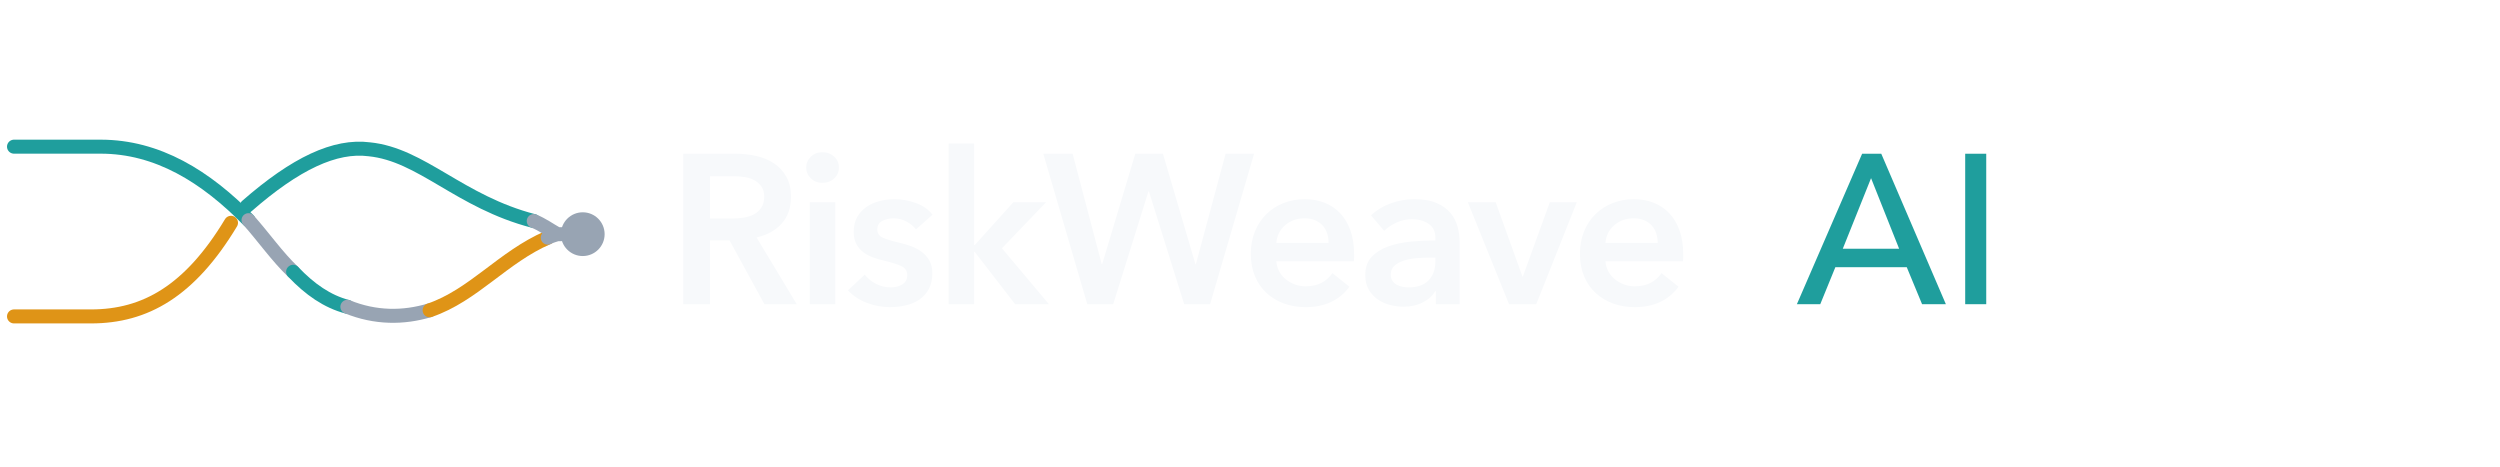
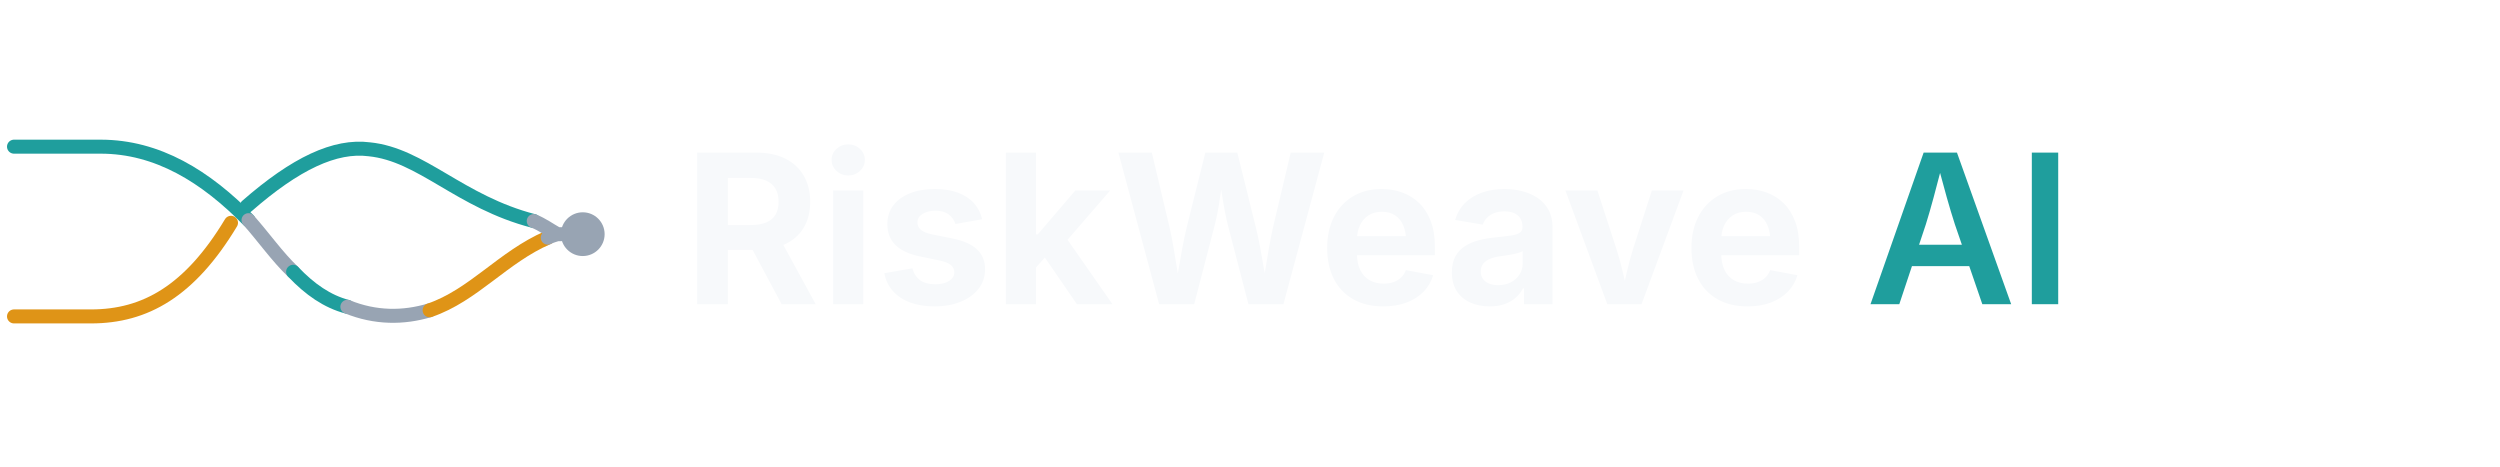
<svg xmlns="http://www.w3.org/2000/svg" viewBox="0 0 600 112" role="img" aria-labelledby="title">
  <g data-brand-mark="concept-a" data-brand-geometry="concept-a-reference-v2" transform="translate(0 31) scale(.21)" fill="none" stroke-linecap="round" stroke-linejoin="round" stroke-width="16">
    <path stroke="#DF9417" d="M16 214H104C166 214 217 185 264 107" />
    <path stroke="#1F9E9D" d="M282 88C338 39 383 18 422 23C482 29 525 83 610 105" />
    <path stroke="#1F9E9D" d="M16 20H115C180 20 235 54 284 104" />
    <path stroke="#98A4B3" d="M284 104C301 123 317 146 335 163" />
    <path stroke="#1F9E9D" d="M335 163C354 183 374 197 397 203" />
    <path stroke="#98A4B3" d="M397 203C429 216 461 216 491 207" />
    <path stroke="#DF9417" d="M491 207C541 190 575 146 626 124" />
    <path stroke="#98A4B3" d="M610 105C620 109 628 115 637 120M626 124C630 122 634 121 637 120M637 120H641" />
    <circle cx="666" cy="120" r="25" fill="#98A4B3" stroke="none" />
  </g>
-   <g data-wordmark-outline="avenir-next">
-     <path fill="#F7F9FB" d="M163.978 36.892H176.524Q179.074 36.892 181.471 37.428Q183.868 37.963 185.73 39.187Q187.591 40.411 188.713 42.4Q189.835 44.389 189.835 47.245Q189.835 51.172 187.617 53.645Q185.398 56.119 181.573 56.986L191.212 73H183.46L175.096 57.7H170.404V73H163.978ZM175.657 52.447Q177.034 52.447 178.411 52.243Q179.788 52.039 180.885 51.478Q181.981 50.917 182.695 49.871Q183.409 48.826 183.409 47.194Q183.409 45.715 182.746 44.772Q182.083 43.828 181.063 43.267Q180.043 42.706 178.743 42.502Q177.442 42.298 176.218 42.298H170.404V52.447ZM194.353 48.52H200.473V73H194.353ZM193.486 40.207Q193.486 38.728 194.583 37.632Q195.679 36.535 197.362 36.535Q199.045 36.535 200.192 37.581Q201.34 38.626 201.34 40.207Q201.34 41.788 200.192 42.834Q199.045 43.879 197.362 43.879Q195.679 43.879 194.583 42.783Q193.486 41.686 193.486 40.207ZM219.832 55.048Q219.016 53.977 217.588 53.187Q216.16 52.396 214.477 52.396Q212.998 52.396 211.774 53.008Q210.55 53.62 210.55 55.048Q210.55 56.476 211.901 57.062Q213.253 57.649 215.854 58.261Q217.231 58.567 218.634 59.077Q220.036 59.587 221.184 60.428Q222.331 61.27 223.045 62.52Q223.759 63.769 223.759 65.554Q223.759 67.798 222.918 69.353Q222.076 70.909 220.674 71.878Q219.271 72.847 217.41 73.28Q215.548 73.714 213.559 73.714Q210.703 73.714 208 72.668Q205.297 71.623 203.512 69.685L207.541 65.911Q208.561 67.237 210.193 68.104Q211.825 68.971 213.814 68.971Q214.477 68.971 215.166 68.818Q215.854 68.665 216.441 68.334Q217.027 68.002 217.384 67.441Q217.741 66.88 217.741 66.064Q217.741 64.534 216.339 63.871Q214.936 63.208 212.131 62.545Q210.754 62.239 209.454 61.755Q208.153 61.27 207.133 60.48Q206.113 59.689 205.501 58.516Q204.889 57.343 204.889 55.609Q204.889 53.569 205.731 52.09Q206.572 50.611 207.949 49.668Q209.326 48.724 211.06 48.265Q212.794 47.806 214.63 47.806Q217.282 47.806 219.807 48.724Q222.331 49.642 223.81 51.529ZM227.665 34.444H233.785V58.822H233.938L243.22 48.52H251.074L240.466 59.587L251.737 73H243.628L233.938 60.454H233.785V73H227.665ZM250.39 36.892H257.428L264.415 63.412H264.517L272.473 36.892H279.103L286.906 63.412H287.008L294.148 36.892H300.982L290.425 73H284.203L275.737 45.919H275.635L267.169 73H260.947ZM318.862 58.312Q318.862 57.139 318.531 56.068Q318.199 54.997 317.485 54.181Q316.771 53.365 315.674 52.88Q314.578 52.396 313.099 52.396Q310.345 52.396 308.433 54.053Q306.52 55.711 306.316 58.312ZM324.982 61.066Q324.982 61.474 324.982 61.882Q324.982 62.29 324.931 62.698H306.316Q306.418 64.024 307.005 65.12Q307.591 66.217 308.56 67.007Q309.529 67.798 310.753 68.257Q311.977 68.716 313.303 68.716Q315.598 68.716 317.179 67.874Q318.76 67.033 319.78 65.554L323.86 68.818Q320.239 73.714 313.354 73.714Q310.498 73.714 308.101 72.822Q305.704 71.929 303.945 70.297Q302.185 68.665 301.191 66.293Q300.196 63.922 300.196 60.913Q300.196 57.955 301.191 55.532Q302.185 53.11 303.919 51.401Q305.653 49.693 308.024 48.749Q310.396 47.806 313.15 47.806Q315.7 47.806 317.867 48.648Q320.035 49.489 321.616 51.147Q323.197 52.804 324.089 55.278Q324.982 57.751 324.982 61.066ZM344.596 69.889H344.443Q343.525 71.521 341.485 72.566Q339.445 73.612 336.844 73.612Q335.365 73.612 333.759 73.23Q332.152 72.847 330.8 71.954Q329.449 71.062 328.557 69.608Q327.664 68.155 327.664 66.013Q327.664 63.259 329.219 61.627Q330.775 59.995 333.223 59.128Q335.671 58.261 338.654 57.981Q341.638 57.7 344.494 57.7V57.088Q344.494 54.793 342.837 53.697Q341.179 52.6 338.884 52.6Q336.946 52.6 335.161 53.416Q333.376 54.232 332.203 55.405L329.041 51.682Q331.132 49.744 333.861 48.775Q336.589 47.806 339.394 47.806Q342.658 47.806 344.774 48.724Q346.891 49.642 348.115 51.121Q349.339 52.6 349.823 54.436Q350.308 56.272 350.308 58.108V73H344.596ZM344.494 61.831H343.117Q341.638 61.831 340.006 61.959Q338.374 62.086 336.997 62.52Q335.62 62.953 334.702 63.744Q333.784 64.534 333.784 65.911Q333.784 66.778 334.166 67.364Q334.549 67.951 335.161 68.308Q335.773 68.665 336.538 68.818Q337.303 68.971 338.068 68.971Q341.23 68.971 342.862 67.288Q344.494 65.605 344.494 62.698ZM352.276 48.52H358.957L365.383 66.37H365.485L371.962 48.52H378.439L368.698 73H362.17ZM397.849 58.312Q397.849 57.139 397.518 56.068Q397.186 54.997 396.472 54.181Q395.758 53.365 394.662 52.88Q393.565 52.396 392.086 52.396Q389.332 52.396 387.419 54.053Q385.507 55.711 385.303 58.312ZM403.969 61.066Q403.969 61.474 403.969 61.882Q403.969 62.29 403.918 62.698H385.303Q385.405 64.024 385.992 65.12Q386.578 66.217 387.547 67.007Q388.516 67.798 389.74 68.257Q390.964 68.716 392.29 68.716Q394.585 68.716 396.166 67.874Q397.747 67.033 398.767 65.554L402.847 68.818Q399.226 73.714 392.341 73.714Q389.485 73.714 387.088 72.822Q384.691 71.929 382.932 70.297Q381.172 68.665 380.178 66.293Q379.183 63.922 379.183 60.913Q379.183 57.955 380.178 55.532Q381.172 53.11 382.906 51.401Q384.64 49.693 387.012 48.749Q389.383 47.806 392.137 47.806Q394.687 47.806 396.855 48.648Q399.022 49.489 400.603 51.147Q402.184 52.804 403.077 55.278Q403.969 57.751 403.969 61.066Z" />
-     <path fill="#1F9E9D" d="M436.865 73H431.255L446.912 36.892H451.502L467.006 73H461.294L457.622 64.126H440.486ZM442.271 59.689H455.786L449.054 42.757ZM476.696 73H471.647V36.892H476.696Z" />
+   <g data-wordmark-outline="inter-ofl-1.1">
+     <path fill="#F7F9FB" d="M167.324 73.0V36.623H181.457Q185.604 36.623 188.503 38.088Q191.403 39.554 192.924 42.214Q194.446 44.874 194.446 48.44Q194.446 52.031 192.905 54.623Q191.364 57.215 188.426 58.6Q185.488 59.985 181.291 59.985H171.671V54.011H180.141Q182.435 54.011 183.92 53.379Q185.404 52.747 186.133 51.509Q186.862 50.271 186.862 48.44Q186.862 46.585 186.133 45.311Q185.404 44.037 183.914 43.369Q182.424 42.701 180.117 42.701H174.69V73.0ZM187.585 73.0 178.745 56.452H186.723L195.76 73.0ZM199.956 73.0V45.705H207.18V73.0ZM203.567 42.117Q201.927 42.117 200.756 41.019Q199.585 39.922 199.585 38.386Q199.585 36.818 200.756 35.734Q201.927 34.649 203.567 34.649Q205.215 34.649 206.388 35.732Q207.561 36.815 207.561 38.385Q207.561 39.923 206.388 41.02Q205.215 42.117 203.567 42.117ZM224.251 73.535Q220.972 73.535 218.443 72.596Q215.914 71.657 214.313 69.874Q212.712 68.09 212.237 65.568L218.973 64.402Q219.508 66.316 220.857 67.27Q222.207 68.225 224.457 68.225Q226.574 68.225 227.806 67.412Q229.038 66.599 229.038 65.36Q229.038 64.276 228.17 63.584Q227.302 62.893 225.493 62.518L220.799 61.546Q216.858 60.731 214.911 58.798Q212.965 56.866 212.965 53.807Q212.965 51.195 214.391 49.305Q215.818 47.415 218.381 46.389Q220.944 45.363 224.372 45.363Q227.6 45.363 229.954 46.257Q232.308 47.15 233.758 48.773Q235.207 50.397 235.716 52.619L229.302 53.759Q228.868 52.358 227.683 51.461Q226.498 50.564 224.486 50.564Q222.656 50.564 221.421 51.337Q220.186 52.109 220.186 53.372Q220.186 54.414 220.985 55.132Q221.785 55.85 223.731 56.259L228.609 57.236Q232.562 58.038 234.491 59.862Q236.42 61.686 236.42 64.609Q236.42 67.282 234.861 69.289Q233.302 71.297 230.56 72.416Q227.819 73.535 224.251 73.535ZM247.971 64.944V56.25H249.07L258.089 45.705H266.452L254.633 59.37H252.947ZM241.411 73.0V36.623H248.635V73.0ZM258.455 73.0 250.198 60.984 255.031 55.857 266.988 73.0ZM278.188 73.0 268.416 36.623H276.44L280.711 54.655Q281.226 56.897 281.653 59.428Q282.081 61.959 282.491 64.508Q282.901 67.056 283.293 69.415H282.005Q282.448 67.056 282.877 64.508Q283.306 61.959 283.777 59.428Q284.248 56.897 284.789 54.655L289.283 36.623H296.953L301.424 54.655Q301.976 56.897 302.442 59.428Q302.907 61.959 303.348 64.508Q303.788 67.056 304.231 69.415H302.895Q303.312 67.056 303.716 64.508Q304.119 61.959 304.565 59.428Q305.011 56.897 305.501 54.655L309.773 36.623H317.82L308.025 73.0H299.622L294.748 54.248Q293.972 51.173 293.417 47.588Q292.862 44.002 292.198 40.204H294.015Q293.274 43.909 292.793 47.447Q292.313 50.985 291.477 54.248L286.602 73.0ZM331.974 73.535Q327.802 73.535 324.781 71.822Q321.759 70.109 320.139 66.959Q318.518 63.81 318.518 59.496Q318.518 55.284 320.128 52.105Q321.737 48.926 324.68 47.144Q327.623 45.363 331.602 45.363Q334.259 45.363 336.574 46.211Q338.89 47.059 340.643 48.772Q342.396 50.486 343.383 53.086Q344.371 55.685 344.371 59.202V61.25H321.522V56.672H340.843L337.467 57.912Q337.467 55.762 336.809 54.171Q336.152 52.581 334.861 51.703Q333.57 50.824 331.653 50.824Q329.735 50.824 328.398 51.714Q327.06 52.604 326.362 54.124Q325.664 55.645 325.664 57.573V60.791Q325.664 63.181 326.465 64.809Q327.266 66.436 328.719 67.255Q330.171 68.074 332.088 68.074Q333.38 68.074 334.438 67.706Q335.495 67.337 336.256 66.614Q337.017 65.891 337.415 64.831L343.957 66.053Q343.296 68.308 341.668 69.992Q340.04 71.675 337.589 72.605Q335.139 73.535 331.974 73.535ZM357.536 73.533Q354.936 73.533 352.875 72.614Q350.814 71.694 349.633 69.878Q348.451 68.062 348.451 65.364Q348.451 63.071 349.29 61.542Q350.128 60.014 351.583 59.082Q353.038 58.151 354.886 57.666Q356.734 57.181 358.753 56.987Q361.118 56.747 362.573 56.537Q364.028 56.328 364.709 55.881Q365.39 55.434 365.39 54.548V54.427Q365.39 53.241 364.889 52.42Q364.388 51.599 363.424 51.162Q362.461 50.725 361.053 50.725Q359.636 50.725 358.575 51.156Q357.515 51.588 356.839 52.306Q356.164 53.024 355.865 53.913L349.232 52.789Q349.938 50.401 351.58 48.748Q353.222 47.096 355.645 46.23Q358.067 45.363 361.072 45.363Q363.242 45.363 365.306 45.878Q367.37 46.392 369.019 47.496Q370.668 48.6 371.641 50.364Q372.614 52.127 372.614 54.637V73.0H365.756V69.213H365.514Q364.859 70.471 363.764 71.446Q362.668 72.421 361.122 72.977Q359.575 73.533 357.536 73.533ZM359.555 68.44Q361.308 68.44 362.629 67.743Q363.951 67.046 364.696 65.864Q365.441 64.682 365.441 63.239V60.257Q365.109 60.486 364.447 60.685Q363.786 60.884 362.971 61.041Q362.155 61.198 361.362 61.313Q360.569 61.428 359.959 61.514Q358.602 61.697 357.566 62.134Q356.531 62.572 355.956 63.309Q355.381 64.046 355.381 65.163Q355.381 66.235 355.922 66.964Q356.463 67.693 357.401 68.067Q358.34 68.44 359.555 68.44ZM385.751 73.0 375.696 45.705H383.373L387.999 59.942Q388.85 62.584 389.471 65.29Q390.093 67.997 390.75 70.876H389.177Q389.821 67.997 390.436 65.297Q391.051 62.597 391.878 59.942L396.452 45.705H404.053L393.972 73.0ZM419.401 73.535Q415.229 73.535 412.208 71.822Q409.186 70.109 407.566 66.959Q405.945 63.81 405.945 59.496Q405.945 55.284 407.554 52.105Q409.164 48.926 412.107 47.144Q415.05 45.363 419.028 45.363Q421.685 45.363 424.001 46.211Q426.317 47.059 428.07 48.772Q429.823 50.486 430.81 53.086Q431.797 55.685 431.797 59.202V61.25H408.949V56.672H428.269L424.893 57.912Q424.893 55.762 424.236 54.171Q423.578 52.581 422.288 51.703Q420.997 50.824 419.079 50.824Q417.162 50.824 415.824 51.714Q414.487 52.604 413.789 54.124Q413.09 55.645 413.09 57.573V60.791Q413.09 63.181 413.892 64.809Q414.693 66.436 416.145 67.255Q417.598 68.074 419.515 68.074Q420.807 68.074 421.864 67.706Q422.921 67.337 423.682 66.614Q424.443 65.891 424.841 64.831L431.383 66.053Q430.723 68.308 429.095 69.992Q427.466 71.675 425.016 72.605Q422.565 73.535 419.401 73.535Z" />
+     <path fill="#1F9E9D" d="M448.924 73.0 461.673 36.623H469.67L482.678 73.0H475.754L469.17 53.838Q468.249 50.998 467.226 47.374Q466.203 43.751 464.947 39.033H466.269Q465.045 43.784 464.053 47.44Q463.061 51.097 462.205 53.838L455.833 73.0ZM456.245 63.872V58.744H475.357V63.872ZM493.97 36.623V73.0H487.638V36.623Z" />
  </g>
</svg>
